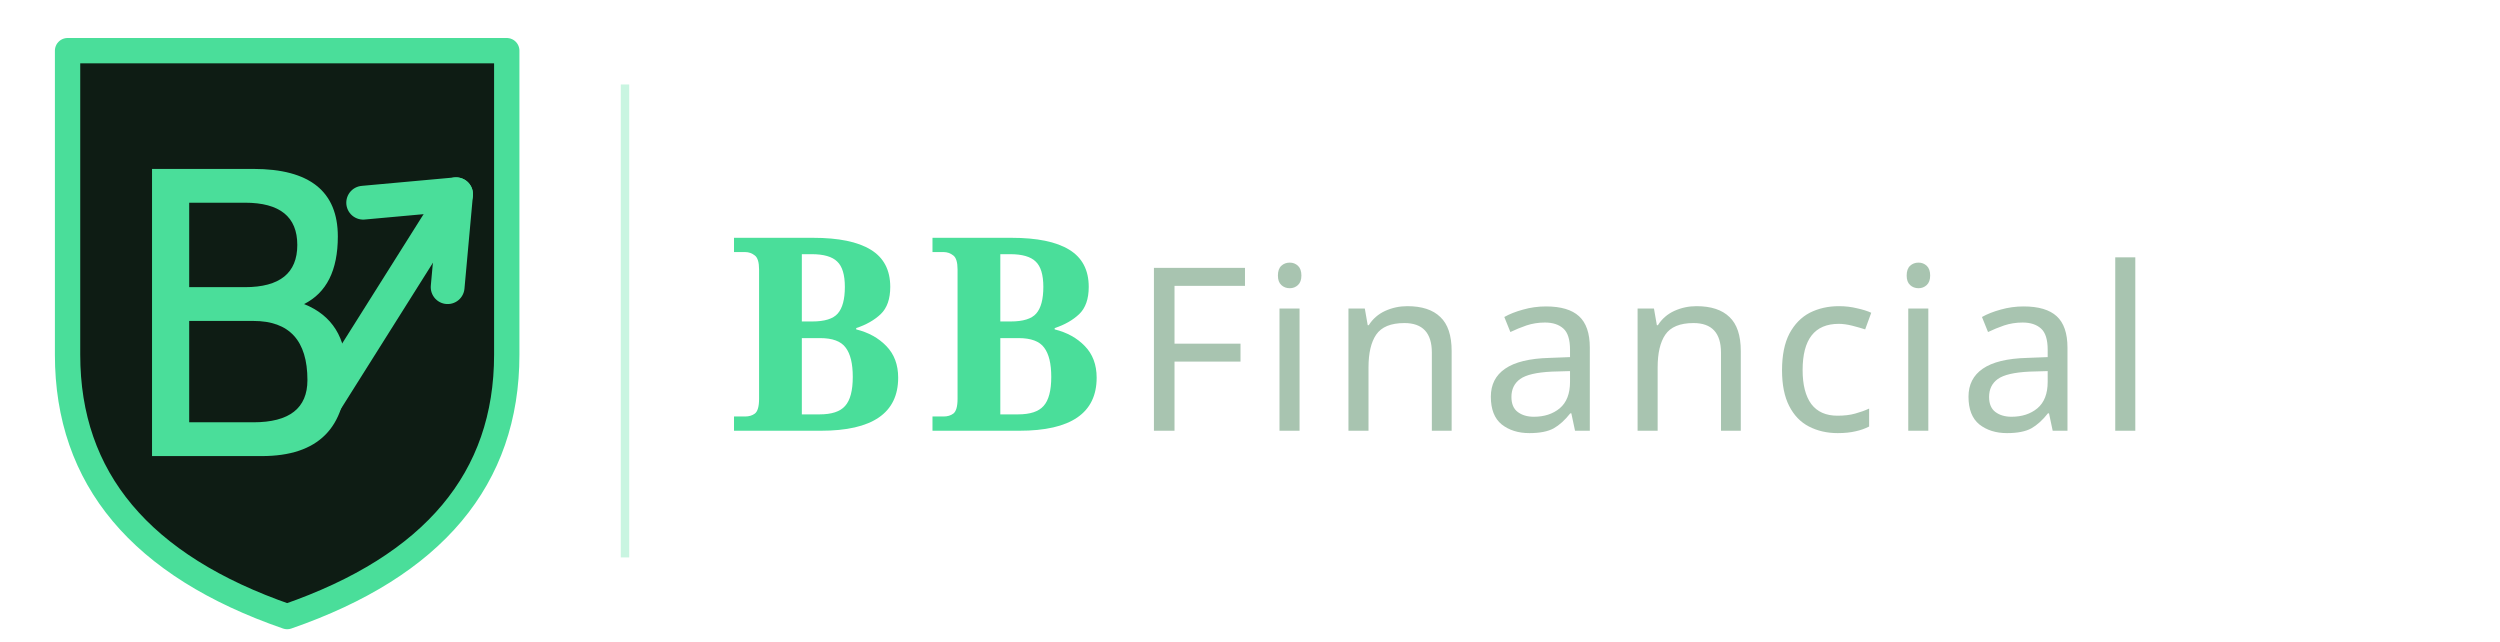
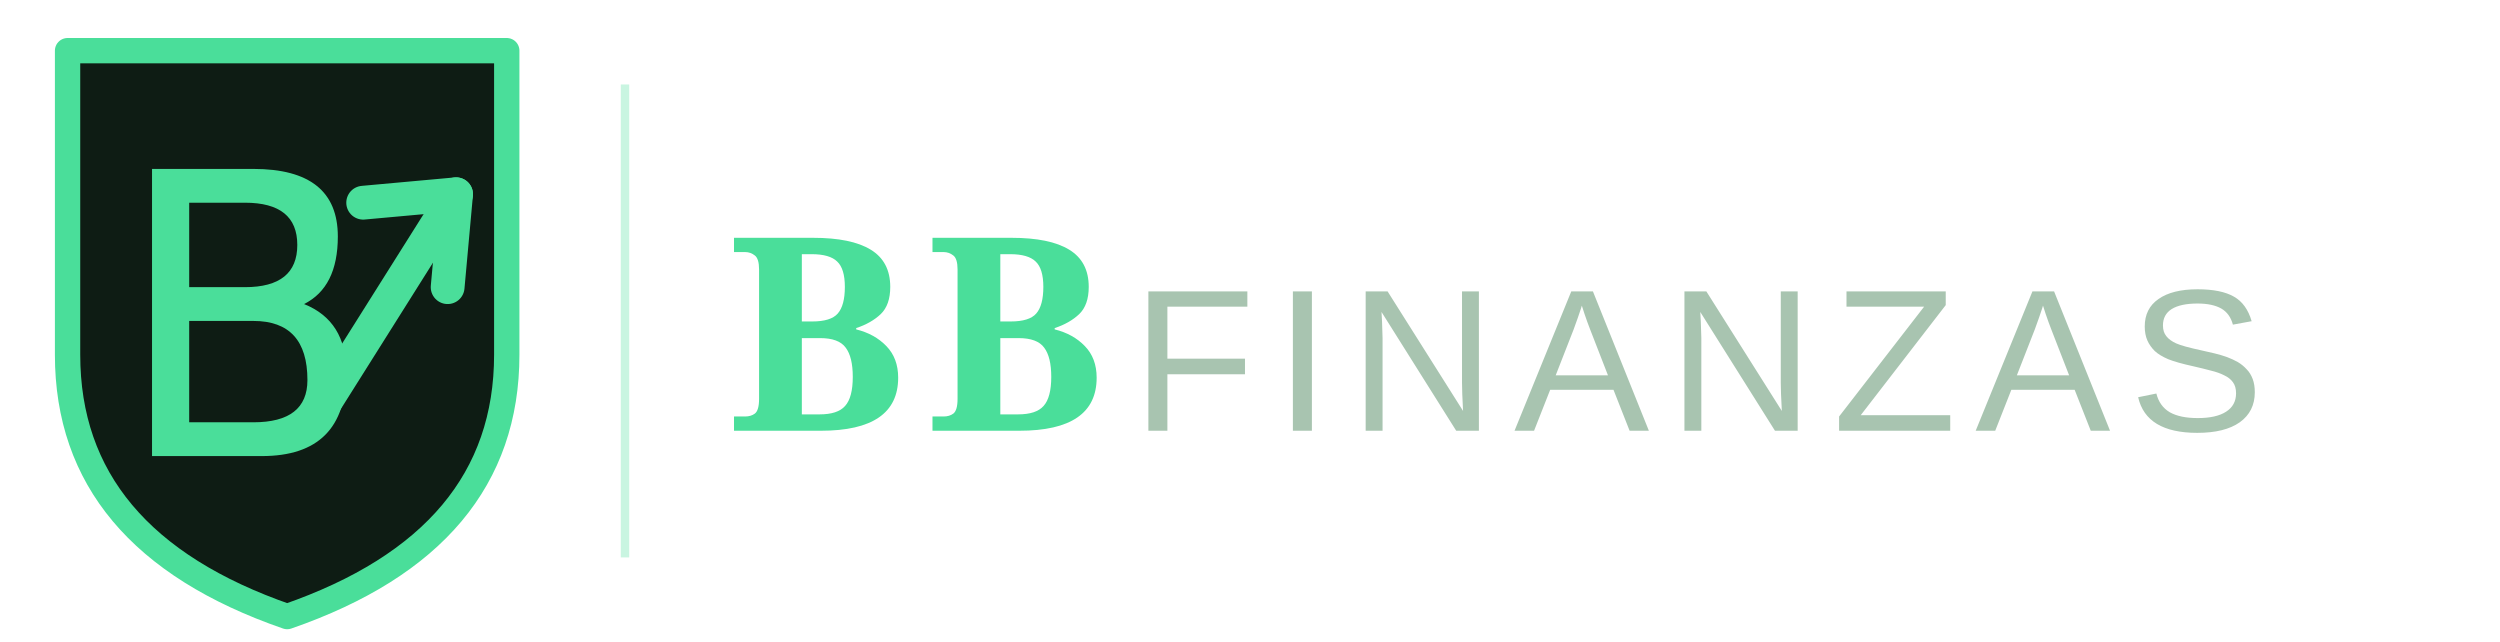
<svg xmlns="http://www.w3.org/2000/svg" viewBox="0 0 148 38" width="148" height="38">
  <path d="M4 3 L30 3 L30 21 Q30 32 17 36.5 Q4 32 4 21 Z" fill="#0e1c14" stroke="#4ade9a" stroke-width="1.5" stroke-linejoin="round" />
  <path fill-rule="evenodd" fill="#4ade9a" d="       M9 10 L9 27 L15.5 27         Q20.5 27 20.5 22         Q20.5 19 18 18         Q20 17 20 14         Q20 10 15 10 Z        M11.2 12 L14.5 12         Q17.6 12 17.6 14.5         Q17.6 17 14.5 17         L11.2 17 Z        M11.2 19 L15 19         Q18.2 19 18.2 22.5         Q18.2 25 15 25         L11.2 25 Z     " />
  <line x1="18.5" y1="25" x2="27" y2="11.5" stroke="#4ade9a" stroke-width="2" stroke-linecap="round" />
  <polyline points="21.5,12 27,11.5 26.5,17" fill="none" stroke="#4ade9a" stroke-width="2" stroke-linecap="round" stroke-linejoin="round" />
  <line x1="37" y1="5" x2="37" y2="33" stroke="#4ade9a" stroke-width="0.5" opacity="0.3" />
  <text x="43" y="25.5" font-family="Georgia, serif" font-size="16" font-weight="bold" fill="#4ade9a" letter-spacing="1">BB</text>
-   <text x="67" y="25.5" font-family="Outfit, sans-serif" font-size="13.5" font-weight="300" fill="#a8c4b0" letter-spacing="0.6">Financial</text>
+   <text x="67" y="25.5" font-family="Outfit, 'Helvetica Neue', Arial, sans-serif" font-size="12" font-weight="300" fill="#a8c4b0" letter-spacing="1.1" textLength="73" lengthAdjust="spacing">FINANZAS</text>
</svg>
